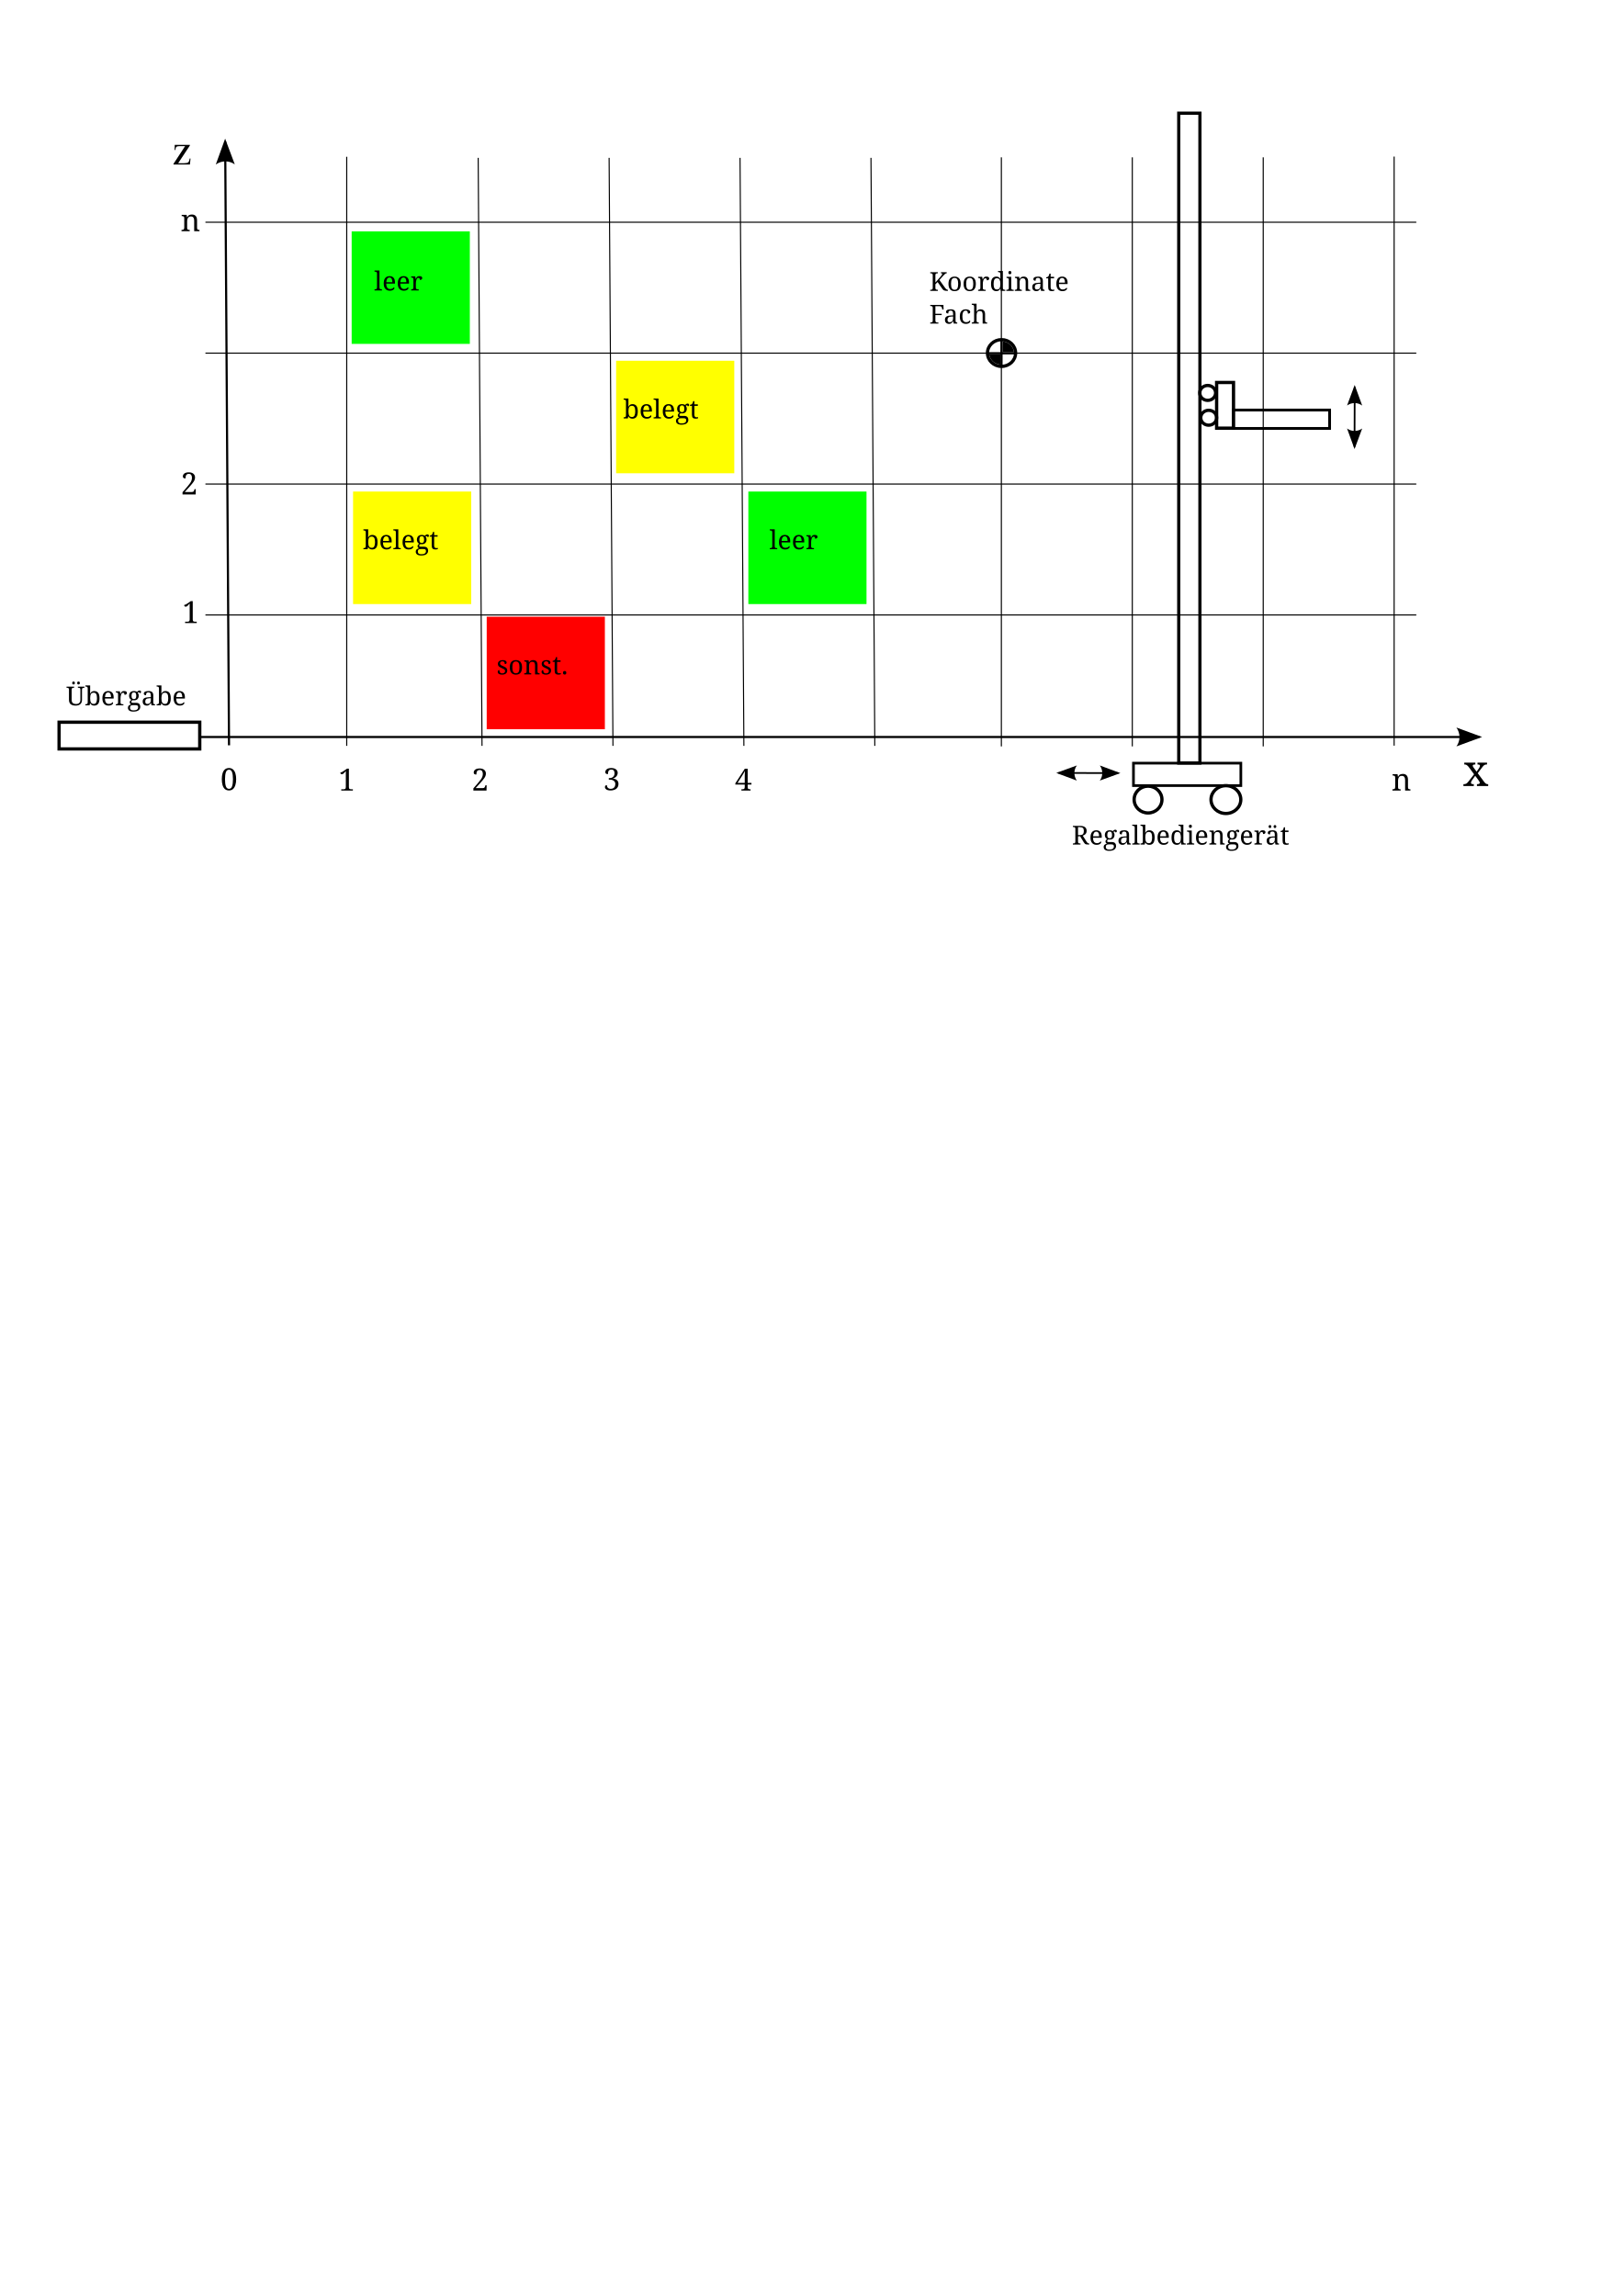
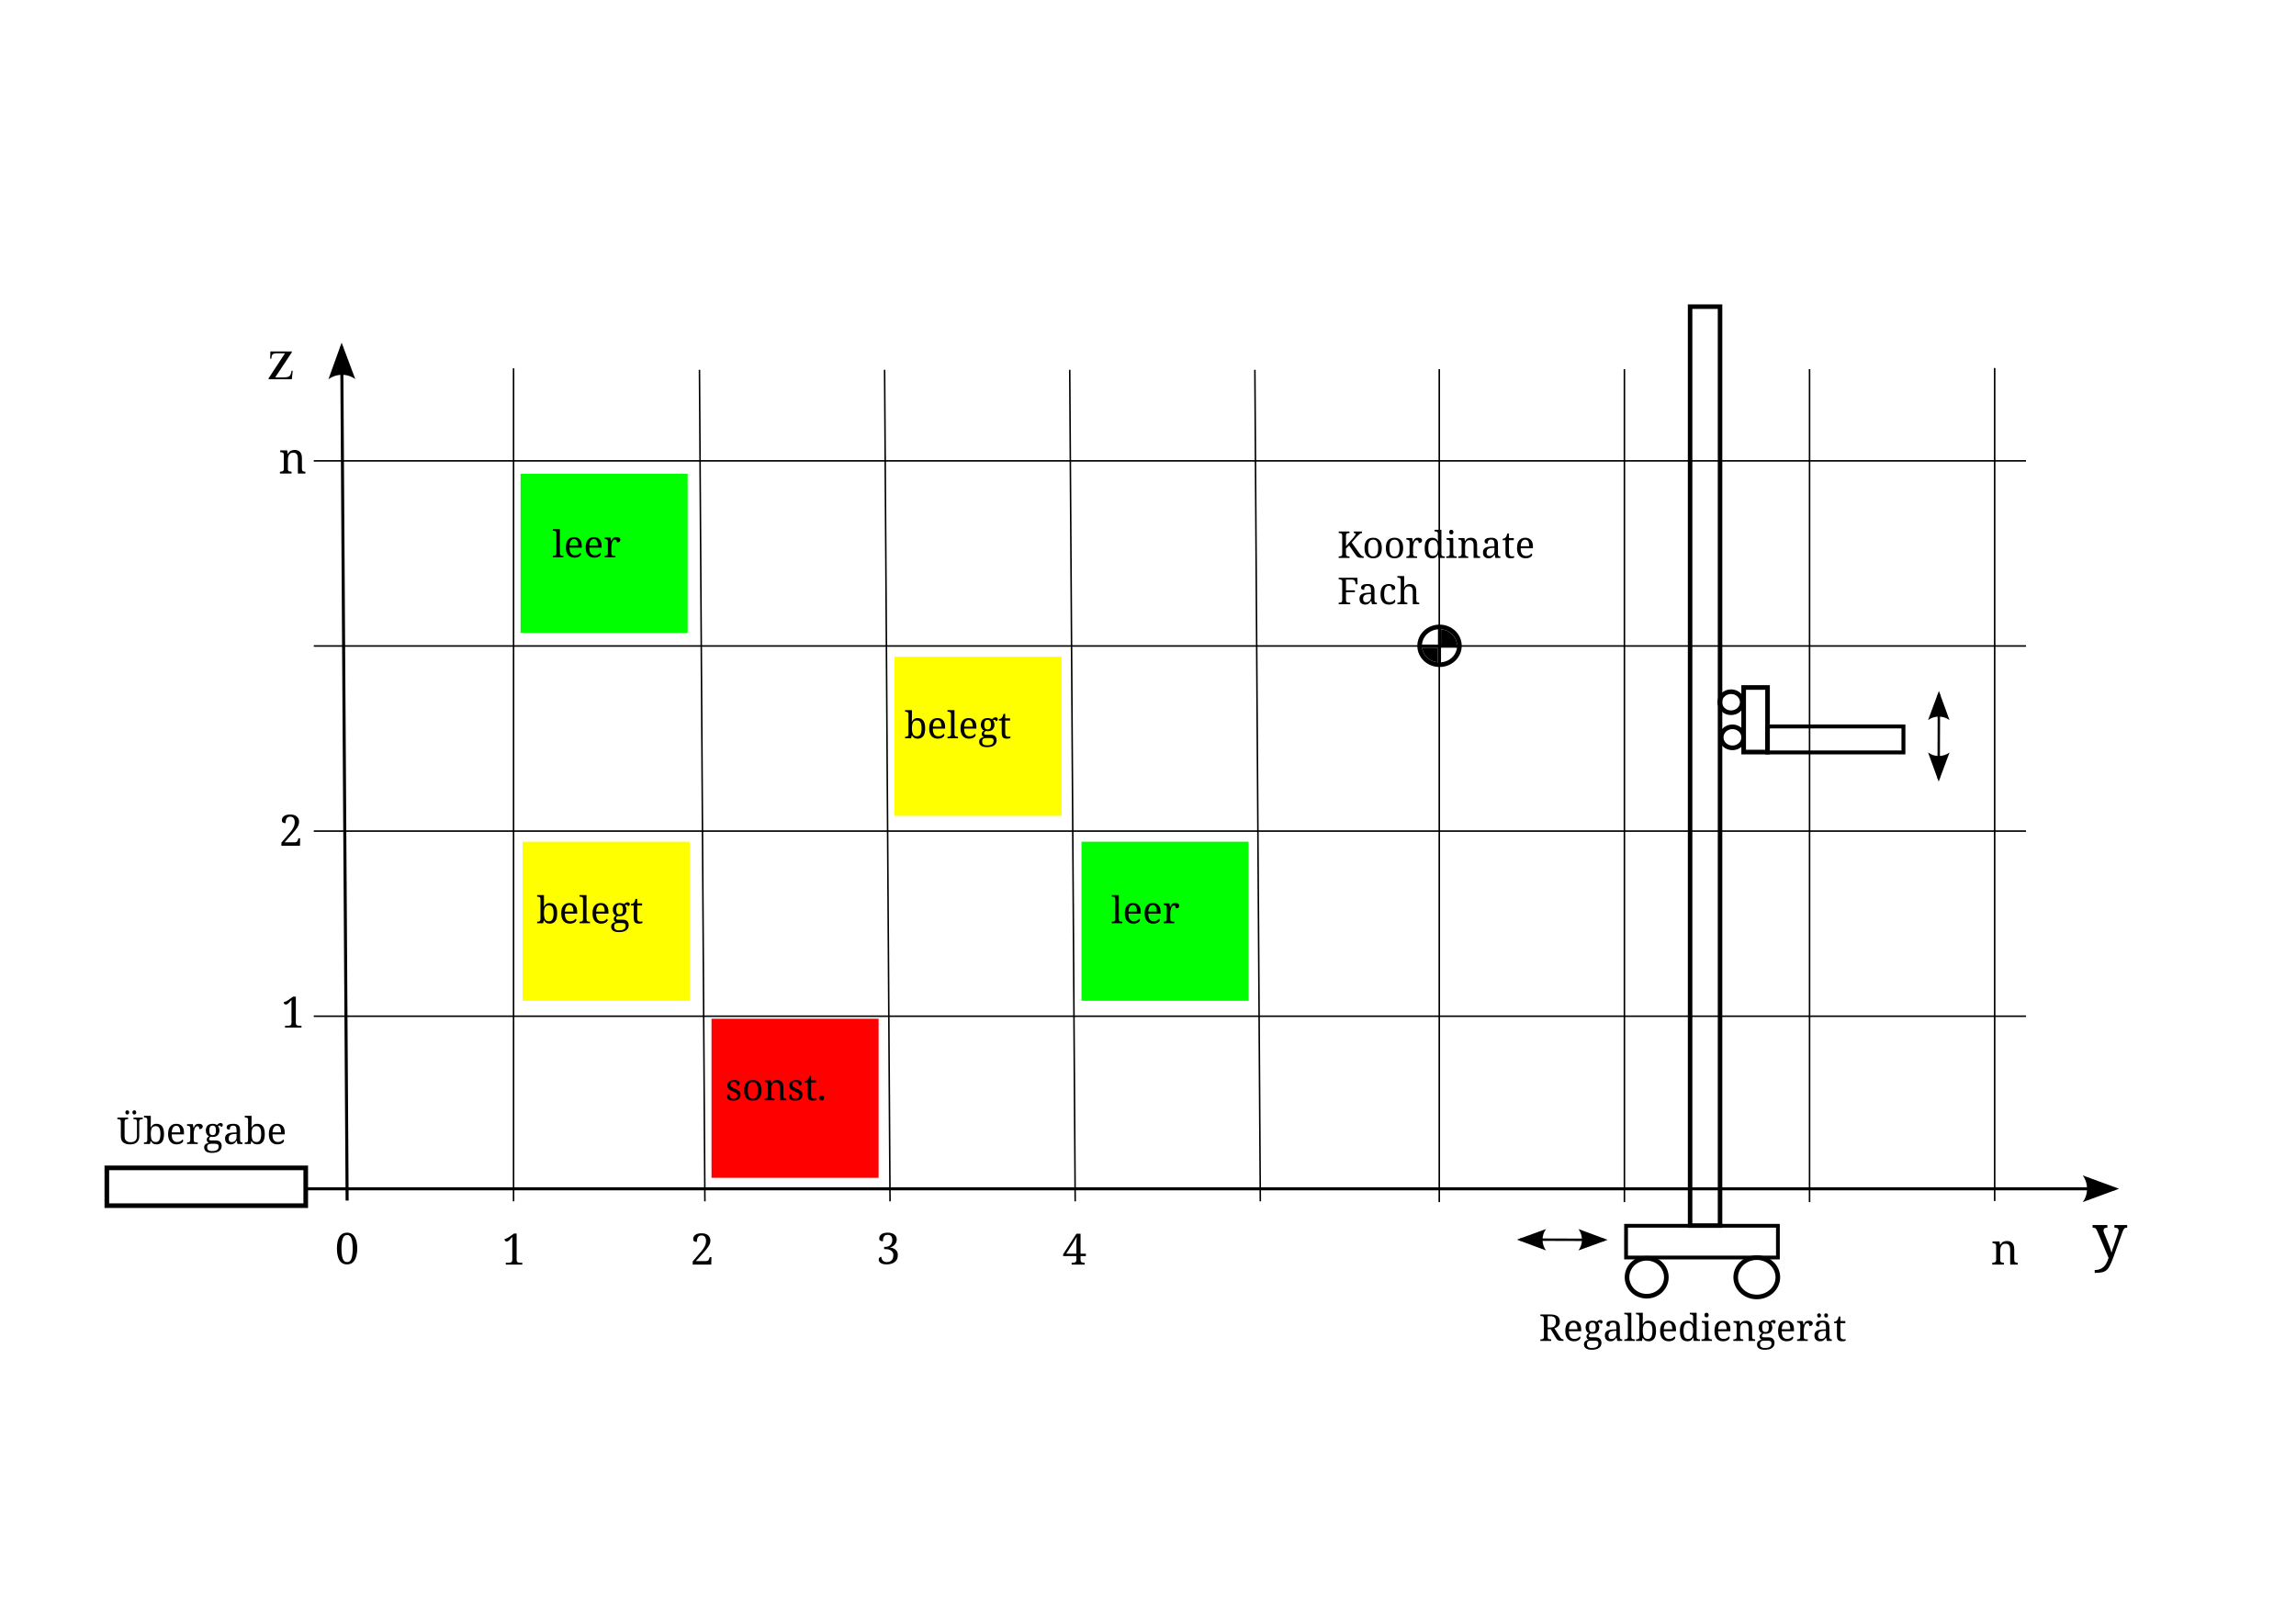
- <svg xmlns="http://www.w3.org/2000/svg" width="744.094" height="1052.362" id="svg2" version="1.1">
+ <svg xmlns="http://www.w3.org/2000/svg" width="744.094" height="524.409" id="svg2" version="1.1">
  <defs id="defs4">
-     <marker orient="auto" refY="0.0" refX="0.0" id="Arrow1Lstart" style="overflow:visible">
-       <path id="path3763" d="M 0.0,0.0 L 5.0,-5.0 L -12.5,0.0 L 5.0,5.0 L 0.0,0.0 z " style="fill-rule:evenodd;stroke:#000000;stroke-width:1.0pt" transform="scale(0.8) translate(12.5,0)" />
+     <marker orient="auto" refY="0" refX="0" id="Arrow1Lstart" style="overflow:visible">
+       <path id="path3763" d="M 0,0 5,-5 -12.5,0 5,5 0,0 z" style="fill-rule:evenodd;stroke:#000000;stroke-width:1pt" transform="matrix(0.8,0,0,0.8,10,0)" />
    </marker>
-     <marker orient="auto" refY="0.0" refX="0.0" id="Arrow2Lstart" style="overflow:visible">
-       <path id="path3781" style="fill-rule:evenodd;stroke-width:0.625;stroke-linejoin:round" d="M 8.719,4.034 L -2.207,0.016 L 8.719,-4.002 C 6.973,-1.63 6.983,1.616 8.719,4.034 z " transform="scale(1.1) translate(1,0)" />
+     <marker orient="auto" refY="0" refX="0" id="Arrow2Lstart" style="overflow:visible">
+       <path id="path3781" style="fill-rule:evenodd;stroke-width:0.625;stroke-linejoin:round" d="M 8.719,4.034 -2.207,0.016 8.719,-4.002 c -1.745,2.372 -1.735,5.617 -6e-7,8.035 z" transform="matrix(1.1,0,0,1.1,1.1,0)" />
    </marker>
-     <marker orient="auto" refY="0.0" refX="0.0" id="Arrow2Lend" style="overflow:visible;">
-       <path id="path3784" style="fill-rule:evenodd;stroke-width:0.625;stroke-linejoin:round;" d="M 8.719,4.034 L -2.207,0.016 L 8.719,-4.002 C 6.973,-1.63 6.983,1.616 8.719,4.034 z " transform="scale(1.1) rotate(180) translate(1,0)" />
+     <marker orient="auto" refY="0" refX="0" id="Arrow2Lend" style="overflow:visible">
+       <path id="path3784" style="fill-rule:evenodd;stroke-width:0.625;stroke-linejoin:round" d="M 8.719,4.034 -2.207,0.016 8.719,-4.002 c -1.745,2.372 -1.735,5.617 -6e-7,8.035 z" transform="matrix(-1.1,0,0,-1.1,-1.1,0)" />
    </marker>
-     <marker orient="auto" refY="0.0" refX="0.0" id="Arrow1Lend" style="overflow:visible;">
-       <path id="path3766" d="M 0.0,0.0 L 5.0,-5.0 L -12.5,0.0 L 5.0,5.0 L 0.0,0.0 z " style="fill-rule:evenodd;stroke:#000000;stroke-width:1.0pt;" transform="scale(0.8) rotate(180) translate(12.5,0)" />
+     <marker orient="auto" refY="0" refX="0" id="Arrow1Lend" style="overflow:visible">
+       <path id="path3766" d="M 0,0 5,-5 -12.5,0 5,5 0,0 z" style="fill-rule:evenodd;stroke:#000000;stroke-width:1pt" transform="matrix(-0.8,0,0,-0.8,-10,0)" />
    </marker>
    <marker orient="auto" refY="0" refX="0" id="Arrow2Lstart-4" style="overflow:visible">
      <path id="path3781-0" style="fill-rule:evenodd;stroke-width:0.625;stroke-linejoin:round" d="M 8.719,4.034 -2.207,0.016 8.719,-4.002 c -1.745,2.372 -1.735,5.617 -6e-7,8.035 z" transform="matrix(1.1,0,0,1.1,1.1,0)" />
    </marker>
    <marker orient="auto" refY="0" refX="0" id="Arrow2Lstart-4-0" style="overflow:visible">
      <path id="path3781-0-1" style="fill-rule:evenodd;stroke-width:0.625;stroke-linejoin:round" d="M 8.719,4.034 -2.207,0.016 8.719,-4.002 c -1.745,2.372 -1.735,5.617 -6e-7,8.035 z" transform="matrix(1.1,0,0,1.1,1.1,0)" />
    </marker>
    <marker orient="auto" refY="0" refX="0" id="Arrow2Lend-9" style="overflow:visible">
      <path id="path3784-3" style="fill-rule:evenodd;stroke-width:0.625;stroke-linejoin:round" d="M 8.719,4.034 -2.207,0.016 8.719,-4.002 c -1.745,2.372 -1.735,5.617 -6e-7,8.035 z" transform="matrix(-1.1,0,0,-1.1,-1.1,0)" />
    </marker>
    <marker orient="auto" refY="0" refX="0" id="Arrow1Lend-9" style="overflow:visible">
      <path id="path3766-3" d="M 0,0 5,-5 -12.5,0 5,5 0,0 z" style="fill-rule:evenodd;stroke:#000000;stroke-width:1pt" transform="matrix(-0.8,0,0,-0.8,-10,0)" />
    </marker>
    <marker orient="auto" refY="0" refX="0" id="Arrow1Lstart-0" style="overflow:visible">
      <path id="path3763-7" d="M 0,0 5,-5 -12.5,0 5,5 0,0 z" style="fill-rule:evenodd;stroke:#000000;stroke-width:1pt" transform="matrix(0.8,0,0,0.8,10,0)" />
    </marker>
  </defs>
-   <g id="layer1">
-     <g id="g5490" transform="translate(28.89128,-10.25175)">
-       <path id="path2987-0-7" d="M 190.248,82.609 192.005,352.115" style="fill:none;stroke:#000000;stroke-width:0.493;stroke-linecap:butt;stroke-linejoin:miter;stroke-miterlimit:4;stroke-opacity:1;stroke-dasharray:none;marker-start:none" />
-       <path id="path2987-0-5" d="m 250.249,82.609 1.757,269.507" style="fill:none;stroke:#000000;stroke-width:0.493;stroke-linecap:butt;stroke-linejoin:miter;stroke-miterlimit:4;stroke-opacity:1;stroke-dasharray:none;marker-start:none" />
-       <path id="path2987-0-9" d="m 310.247,82.609 1.763,269.506" style="fill:none;stroke:#000000;stroke-width:0.494;stroke-linecap:butt;stroke-linejoin:miter;stroke-miterlimit:4;stroke-opacity:1;stroke-dasharray:none;marker-start:none" />
-       <path id="path2987-0-1" d="m 370.25,82.609 1.757,269.507" style="fill:none;stroke:#000000;stroke-width:0.493;stroke-linecap:butt;stroke-linejoin:miter;stroke-miterlimit:4;stroke-opacity:1;stroke-dasharray:none;marker-start:none" />
-       <path id="path2987-0-2" d="m 430.005,82.363 0,269.999" style="fill:none;stroke:#000000;stroke-width:0.5;stroke-linecap:butt;stroke-linejoin:miter;stroke-miterlimit:4;stroke-opacity:1;stroke-dasharray:none;marker-start:none" />
-       <path id="path2987-0-8" d="m 490.006,82.363 0,269.999" style="fill:none;stroke:#000000;stroke-width:0.5;stroke-linecap:butt;stroke-linejoin:miter;stroke-miterlimit:4;stroke-opacity:1;stroke-dasharray:none;marker-start:none" />
-       <path id="path2987-0-86" d="m 550.007,82.363 0,269.999" style="fill:none;stroke:#000000;stroke-width:0.5;stroke-linecap:butt;stroke-linejoin:miter;stroke-miterlimit:4;stroke-opacity:1;stroke-dasharray:none;marker-start:none" />
-       <path id="path2987" d="M 74.303,75.103 76.06,351.87" style="fill:none;stroke:#000000;stroke-width:0.985px;stroke-linecap:butt;stroke-linejoin:miter;stroke-opacity:1;marker-start:url(#Arrow2Lstart)" />
-       <path id="path2989" d="m 62.568,348.054 586.437,0" style="fill:none;stroke:#000000;stroke-width:0.979;stroke-linecap:butt;stroke-linejoin:miter;stroke-miterlimit:4;stroke-opacity:1;stroke-dasharray:none;marker-start:none;marker-end:url(#Arrow2Lend)" />
-       <path id="path2987-0" d="m 130,82.113 0,269.999" style="fill:none;stroke:#000000;stroke-width:0.5;stroke-linecap:butt;stroke-linejoin:miter;stroke-miterlimit:4;stroke-opacity:1;stroke-dasharray:none;marker-start:none" />
-       <path id="path2987-0-5-4" d="m 65.25,292.112 554.902,0" style="fill:none;stroke:#000000;stroke-width:0.5;stroke-linecap:butt;stroke-linejoin:miter;stroke-miterlimit:4;stroke-opacity:1;stroke-dasharray:none;marker-start:none" />
-       <path id="path2987-0-5-4-8" d="m 65.25,172.112 554.902,0" style="fill:none;stroke:#000000;stroke-width:0.5;stroke-linecap:butt;stroke-linejoin:miter;stroke-miterlimit:4;stroke-opacity:1;stroke-dasharray:none;marker-start:none" />
-       <path id="path2987-0-5-4-3" d="m 65.25,232.112 554.902,0" style="fill:none;stroke:#000000;stroke-width:0.5;stroke-linecap:butt;stroke-linejoin:miter;stroke-miterlimit:4;stroke-opacity:1;stroke-dasharray:none;marker-start:none" />
-       <path id="path2987-0-5-4-9" d="m 65.25,112.112 554.902,0" style="fill:none;stroke:#000000;stroke-width:0.5;stroke-linecap:butt;stroke-linejoin:miter;stroke-miterlimit:4;stroke-opacity:1;stroke-dasharray:none;marker-start:none" />
-       <path id="path2987-0-86-9" d="m 610,82.02 0,269.999" style="fill:none;stroke:#000000;stroke-width:0.5;stroke-linecap:butt;stroke-linejoin:miter;stroke-miterlimit:4;stroke-opacity:1;stroke-dasharray:none;marker-start:none" />
-       <text id="text5482" y="85.651" x="50.063" style="font-size:20px;font-style:normal;font-variant:normal;font-weight:normal;font-stretch:normal;line-height:125%;letter-spacing:0px;word-spacing:0px;fill:#000000;fill-opacity:1;stroke:none;font-family:Nimbus Roman No9 L;-inkscape-font-specification:Nimbus Roman No9 L" xml:space="preserve">
-         <tspan y="85.651" x="50.063" id="tspan5484">z</tspan>
+   <g id="layer1" transform="translate(0,-527.9527)">
+     <g id="g5490" transform="translate(36.43845,289.7482)">
+       <path id="path2987-0-7" d="m 190.248,358.081 1.757,269.507" style="fill:none;stroke:#000000;stroke-width:0.493;stroke-linecap:butt;stroke-linejoin:miter;stroke-miterlimit:4;stroke-opacity:1;stroke-dasharray:none;marker-start:none" />
+       <path id="path2987-0-5" d="m 250.249,358.081 1.757,269.507" style="fill:none;stroke:#000000;stroke-width:0.493;stroke-linecap:butt;stroke-linejoin:miter;stroke-miterlimit:4;stroke-opacity:1;stroke-dasharray:none;marker-start:none" />
+       <path id="path2987-0-9" d="m 310.247,358.081 1.763,269.506" style="fill:none;stroke:#000000;stroke-width:0.494;stroke-linecap:butt;stroke-linejoin:miter;stroke-miterlimit:4;stroke-opacity:1;stroke-dasharray:none;marker-start:none" />
+       <path id="path2987-0-1" d="m 370.25,358.081 1.757,269.507" style="fill:none;stroke:#000000;stroke-width:0.493;stroke-linecap:butt;stroke-linejoin:miter;stroke-miterlimit:4;stroke-opacity:1;stroke-dasharray:none;marker-start:none" />
+       <path id="path2987-0-2" d="m 430.005,357.834 0,269.999" style="fill:none;stroke:#000000;stroke-width:0.5;stroke-linecap:butt;stroke-linejoin:miter;stroke-miterlimit:4;stroke-opacity:1;stroke-dasharray:none;marker-start:none" />
+       <path id="path2987-0-8" d="m 490.006,357.834 0,269.999" style="fill:none;stroke:#000000;stroke-width:0.5;stroke-linecap:butt;stroke-linejoin:miter;stroke-miterlimit:4;stroke-opacity:1;stroke-dasharray:none;marker-start:none" />
+       <path id="path2987-0-86" d="m 550.007,357.835 0,269.999" style="fill:none;stroke:#000000;stroke-width:0.5;stroke-linecap:butt;stroke-linejoin:miter;stroke-miterlimit:4;stroke-opacity:1;stroke-dasharray:none;marker-start:none" />
+       <path id="path2987" d="m 74.303,350.575 1.757,276.767" style="fill:none;stroke:#000000;stroke-width:0.985px;stroke-linecap:butt;stroke-linejoin:miter;stroke-opacity:1;marker-start:url(#Arrow2Lstart)" />
+       <path id="path2989" d="m 62.568,623.526 586.437,0" style="fill:none;stroke:#000000;stroke-width:0.979;stroke-linecap:butt;stroke-linejoin:miter;stroke-miterlimit:4;stroke-opacity:1;stroke-dasharray:none;marker-start:none;marker-end:url(#Arrow2Lend)" />
+       <path id="path2987-0" d="m 130,357.585 0,269.999" style="fill:none;stroke:#000000;stroke-width:0.5;stroke-linecap:butt;stroke-linejoin:miter;stroke-miterlimit:4;stroke-opacity:1;stroke-dasharray:none;marker-start:none" />
+       <path id="path2987-0-5-4" d="m 65.25,567.584 554.902,0" style="fill:none;stroke:#000000;stroke-width:0.5;stroke-linecap:butt;stroke-linejoin:miter;stroke-miterlimit:4;stroke-opacity:1;stroke-dasharray:none;marker-start:none" />
+       <path id="path2987-0-5-4-8" d="m 65.25,447.584 554.902,0" style="fill:none;stroke:#000000;stroke-width:0.5;stroke-linecap:butt;stroke-linejoin:miter;stroke-miterlimit:4;stroke-opacity:1;stroke-dasharray:none;marker-start:none" />
+       <path id="path2987-0-5-4-3" d="m 65.25,507.584 554.902,0" style="fill:none;stroke:#000000;stroke-width:0.5;stroke-linecap:butt;stroke-linejoin:miter;stroke-miterlimit:4;stroke-opacity:1;stroke-dasharray:none;marker-start:none" />
+       <path id="path2987-0-5-4-9" d="m 65.25,387.584 554.902,0" style="fill:none;stroke:#000000;stroke-width:0.5;stroke-linecap:butt;stroke-linejoin:miter;stroke-miterlimit:4;stroke-opacity:1;stroke-dasharray:none;marker-start:none" />
+       <path id="path2987-0-86-9" d="m 610,357.492 0,269.999" style="fill:none;stroke:#000000;stroke-width:0.5;stroke-linecap:butt;stroke-linejoin:miter;stroke-miterlimit:4;stroke-opacity:1;stroke-dasharray:none;marker-start:none" />
+       <text id="text5482" y="361.122" x="50.063" style="font-size:20px;font-style:normal;font-variant:normal;font-weight:normal;font-stretch:normal;line-height:125%;letter-spacing:0px;word-spacing:0px;fill:#000000;fill-opacity:1;stroke:none;font-family:Nimbus Roman No9 L;-inkscape-font-specification:Nimbus Roman No9 L" xml:space="preserve">
+         <tspan y="361.122" x="50.063" id="tspan5484">z</tspan>
      </text>
-       <text id="text5486" y="370.517" x="641.654" style="font-size:20px;font-style:normal;font-variant:normal;font-weight:normal;font-stretch:normal;line-height:125%;letter-spacing:0px;word-spacing:0px;fill:#000000;fill-opacity:1;stroke:none;font-family:Serif;-inkscape-font-specification:Serif" xml:space="preserve">
-         <tspan y="370.517" x="641.654" id="tspan5488">x</tspan>
+       <text id="text5486" y="645.989" x="641.654" style="font-size:20px;font-style:normal;font-variant:normal;font-weight:normal;font-stretch:normal;line-height:125%;letter-spacing:0px;word-spacing:0px;fill:#000000;fill-opacity:1;stroke:none;font-family:Serif;-inkscape-font-specification:Serif" xml:space="preserve">
+         <tspan y="645.989" x="641.654" id="tspan5488">y</tspan>
      </text>
    </g>
-     <g id="g5566">
+     <g id="g5566" transform="translate(7.54717,575.4717)">
      <rect y="106.043" x="161.158" height="51.571" width="54.149" id="rect5511" style="fill:#00ff00;stroke-width:0.5;stroke-miterlimit:4;stroke-dasharray:none" />
      <text id="text5545" y="133.118" x="171.472" style="font-size:12px;font-style:normal;font-variant:normal;font-weight:normal;font-stretch:normal;line-height:125%;letter-spacing:0px;word-spacing:0px;fill:#000000;fill-opacity:1;stroke:none;font-family:Serif;-inkscape-font-specification:Serif" xml:space="preserve">
        <tspan y="133.118" x="171.472" id="tspan5547">leer</tspan>
      </text>
    </g>
-     <g id="g5561">
+     <g id="g5561" transform="translate(7.54717,575.4717)">
      <rect y="225.3" x="342.944" height="51.571" width="54.149" id="rect5511-3" style="fill:#00ff00;stroke-width:0.5;stroke-miterlimit:4;stroke-dasharray:none" />
      <text id="text5549" y="251.73" x="352.613" style="font-size:12px;font-style:normal;font-variant:normal;font-weight:normal;font-stretch:normal;line-height:125%;letter-spacing:0px;word-spacing:0px;fill:#000000;fill-opacity:1;stroke:none;font-family:Serif;-inkscape-font-specification:Serif" xml:space="preserve">
        <tspan y="251.73" x="352.613" id="tspan5551">leer</tspan>
      </text>
    </g>
-     <g id="g8536">
+     <g id="g8536" transform="translate(7.54717,575.4717)">
      <rect y="165.349" x="282.349" height="51.571" width="54.149" id="rect5511-14" style="fill:#ffff00;stroke-width:0.5;stroke-miterlimit:4;stroke-dasharray:none" />
      <text id="text5553" y="191.779" x="285.572" style="font-size:12px;font-style:normal;font-variant:normal;font-weight:normal;font-stretch:normal;line-height:125%;letter-spacing:0px;word-spacing:0px;fill:#000000;fill-opacity:1;stroke:none;font-family:Serif;-inkscape-font-specification:Serif" xml:space="preserve">
        <tspan y="191.779" x="285.572" id="tspan5555">belegt</tspan>
      </text>
    </g>
-     <g id="g8541">
+     <g id="g8541" transform="translate(7.54717,575.4717)">
      <rect y="225.3" x="161.803" height="51.571" width="54.149" id="rect5511-1" style="fill:#ffff00;stroke-width:0.5;stroke-miterlimit:4;stroke-dasharray:none" />
      <text id="text5557" y="251.73" x="166.315" style="font-size:12px;font-style:normal;font-variant:normal;font-weight:normal;font-stretch:normal;line-height:125%;letter-spacing:0px;word-spacing:0px;fill:#000000;fill-opacity:1;stroke:none;font-family:Serif;-inkscape-font-specification:Serif" xml:space="preserve">
        <tspan y="251.73" x="166.315" id="tspan5559">belegt</tspan>
      </text>
    </g>
-     <g id="g5611">
+     <g id="g5611" transform="translate(7.54717,575.4717)">
      <rect y="282.672" x="223.043" height="51.571" width="54.149" id="rect5511-1-8" style="fill:#ff0000;stroke-width:0.5;stroke-miterlimit:4;stroke-dasharray:none" />
      <text id="text5557-8" y="309.102" x="227.555" style="font-size:12px;font-style:normal;font-variant:normal;font-weight:normal;font-stretch:normal;line-height:125%;letter-spacing:0px;word-spacing:0px;fill:#000000;fill-opacity:1;stroke:none;font-family:Serif;-inkscape-font-specification:Serif" xml:space="preserve">
        <tspan y="309.102" x="227.555" id="tspan5559-7">sonst.</tspan>
      </text>
    </g>
-     <g id="g8490">
+     <g id="g8490" transform="translate(7.54717,575.4717)">
      <rect y="51.876" x="540.183" height="297.856" width="9.706" id="rect5616" style="fill:none;stroke:#000000;stroke-width:1.464;stroke-miterlimit:4;stroke-opacity:1;stroke-dasharray:none" />
      <rect y="349.786" x="519.431" height="10.29" width="49.21" id="rect5618" style="fill:none;stroke:#000000;stroke-width:1.223;stroke-miterlimit:4;stroke-opacity:1;stroke-dasharray:none" />
-       <path transform="translate(13.17495,-32.53733)" d="m 519.312,399.012 a 6.372,6.144 0 1 1 -12.744,0 6.372,6.144 0 1 1 12.744,0 z" id="path5620" style="fill:none;stroke:#000000;stroke-width:1.5;stroke-miterlimit:4;stroke-opacity:1;stroke-dasharray:none" />
-       <path transform="translate(-21.23627,-34.11873)" d="m 589.859,400.604 a 6.827,6.372 0 1 1 -13.654,0 6.827,6.372 0 1 1 13.654,0 z" id="path5622" style="fill:none;stroke:#000000;stroke-width:1.5;stroke-miterlimit:4;stroke-opacity:1;stroke-dasharray:none" />
+       <path transform="translate(13.17495,-32.53733)" d="m 519.312,399.012 c 0,3.393 -2.853,6.144 -6.372,6.144 -3.519,0 -6.372,-2.751 -6.372,-6.144 0,-3.393 2.853,-6.144 6.372,-6.144 3.519,0 6.372,2.751 6.372,6.144 z" id="path5620" style="fill:none;stroke:#000000;stroke-width:1.5;stroke-miterlimit:4;stroke-opacity:1;stroke-dasharray:none" />
+       <path transform="translate(-21.23627,-34.11873)" d="m 589.859,400.604 c 0,3.519 -3.057,6.372 -6.827,6.372 -3.77,0 -6.827,-2.853 -6.827,-6.372 0,-3.519 3.057,-6.372 6.827,-6.372 3.77,0 6.827,2.853 6.827,6.372 z" id="path5622" style="fill:none;stroke:#000000;stroke-width:1.5;stroke-miterlimit:4;stroke-opacity:1;stroke-dasharray:none" />
    </g>
-     <path style="fill:none;stroke:#000000;stroke-width:1.5;stroke-miterlimit:4;stroke-opacity:1;stroke-dasharray:none" id="path5624" d="m 562.096,180.545 a 3.641,3.414 0 1 1 -7.282,0 3.641,3.414 0 1 1 7.282,0 z" transform="translate(-5.006519,-0.455138)" />
-     <path style="fill:none;stroke:#000000;stroke-width:1.5;stroke-miterlimit:4;stroke-opacity:1;stroke-dasharray:none" id="path5626" d="m 564.826,191.469 a 3.641,3.414 0 1 1 -7.282,0 3.641,3.414 0 1 1 7.282,0 z" transform="translate(-7.282209,0)" />
-     <rect style="fill:none;stroke:#000000;stroke-width:1.5;stroke-miterlimit:4;stroke-opacity:1;stroke-dasharray:none" id="rect5628" width="7.737" height="20.936" x="557.544" y="175.311" />
-     <rect style="fill:none;stroke:#000000;stroke-width:1.271;stroke-miterlimit:4;stroke-opacity:1;stroke-dasharray:none" id="rect5630" width="44.155" height="8.422" x="565.167" y="187.94" />
-     <path style="fill:none;stroke:#000000;stroke-width:0.785px;stroke-linecap:butt;stroke-linejoin:miter;stroke-opacity:1;marker-start:url(#Arrow2Lstart-4);marker-mid:none;marker-end:url(#Arrow2Lend)" d="m 485.096,354.268 27.303,0.089" id="path5640" />
-     <path style="fill:none;stroke:#000000;stroke-width:0.785px;stroke-linecap:butt;stroke-linejoin:miter;stroke-opacity:1;marker-start:url(#Arrow2Lstart-4);marker-mid:none;marker-end:url(#Arrow2Lend)" d="m 620.825,177.483 -0.089,27.303" id="path5640-2" />
-     <rect style="fill:none;stroke:#000000;stroke-width:1.5;stroke-miterlimit:4;stroke-opacity:1;stroke-dasharray:none" id="rect8546" width="64.463" height="12.248" x="27.075" y="331.019" />
-     <text xml:space="preserve" style="font-size:12px;font-style:normal;font-variant:normal;font-weight:normal;font-stretch:normal;line-height:125%;letter-spacing:0px;word-spacing:0px;fill:#000000;fill-opacity:1;stroke:none;font-family:Serif;-inkscape-font-specification:Serif" x="30.298" y="323.284" id="text8548">
-       <tspan id="tspan8550" x="30.298" y="323.284">Übergabe</tspan>
+     <path style="fill:none;stroke:#000000;stroke-width:1.5;stroke-miterlimit:4;stroke-opacity:1;stroke-dasharray:none" id="path5624" d="m 562.096,180.545 a 3.641,3.414 0 1 1 -7.282,0 3.641,3.414 0 1 1 7.282,0 z" transform="translate(2.540651,575.0166)" />
+     <path style="fill:none;stroke:#000000;stroke-width:1.5;stroke-miterlimit:4;stroke-opacity:1;stroke-dasharray:none" id="path5626" d="m 564.826,191.469 a 3.641,3.414 0 1 1 -7.282,0 3.641,3.414 0 1 1 7.282,0 z" transform="translate(0.2649611,575.4717)" />
+     <rect style="fill:none;stroke:#000000;stroke-width:1.5;stroke-miterlimit:4;stroke-opacity:1;stroke-dasharray:none" id="rect5628" width="7.737" height="20.936" x="565.091" y="750.783" />
+     <rect style="fill:none;stroke:#000000;stroke-width:1.271;stroke-miterlimit:4;stroke-opacity:1;stroke-dasharray:none" id="rect5630" width="44.155" height="8.422" x="572.714" y="763.412" />
+     <path style="fill:none;stroke:#000000;stroke-width:0.785px;stroke-linecap:butt;stroke-linejoin:miter;stroke-opacity:1;marker-start:url(#Arrow2Lstart-4);marker-mid:none;marker-end:url(#Arrow2Lend)" d="m 492.644,929.74 27.303,0.089" id="path5640" />
+     <path style="fill:none;stroke:#000000;stroke-width:0.785px;stroke-linecap:butt;stroke-linejoin:miter;stroke-opacity:1;marker-start:url(#Arrow2Lstart-4);marker-mid:none;marker-end:url(#Arrow2Lend)" d="m 628.372,752.955 -0.089,27.303" id="path5640-2" />
+     <rect style="fill:none;stroke:#000000;stroke-width:1.5;stroke-miterlimit:4;stroke-opacity:1;stroke-dasharray:none" id="rect8546" width="64.463" height="12.248" x="34.622" y="906.491" />
+     <text xml:space="preserve" style="font-size:12px;font-style:normal;font-variant:normal;font-weight:normal;font-stretch:normal;line-height:125%;letter-spacing:0px;word-spacing:0px;fill:#000000;fill-opacity:1;stroke:none;font-family:Serif;-inkscape-font-specification:Serif" x="37.845" y="898.755" id="text8548">
+       <tspan id="tspan8550" x="37.845" y="898.755">Übergabe</tspan>
    </text>
-     <text xml:space="preserve" style="font-size:12px;font-style:normal;font-variant:normal;font-weight:normal;font-stretch:normal;line-height:125%;letter-spacing:0px;word-spacing:0px;fill:#000000;fill-opacity:1;stroke:none;font-family:Serif;-inkscape-font-specification:Serif" x="491.209" y="387.102" id="text8554">
-       <tspan id="tspan8556" x="491.209" y="387.102">Regalbediengerät</tspan>
+     <text xml:space="preserve" style="font-size:12px;font-style:normal;font-variant:normal;font-weight:normal;font-stretch:normal;line-height:125%;letter-spacing:0px;word-spacing:0px;fill:#000000;fill-opacity:1;stroke:none;font-family:Serif;-inkscape-font-specification:Serif" x="498.756" y="962.574" id="text8554">
+       <tspan id="tspan8556" x="498.756" y="962.574">Regalbediengerät</tspan>
    </text>
-     <g id="g8566">
-       <path d="m 465.424,161.804 a 6.446,6.124 0 1 1 -12.893,0 6.446,6.124 0 1 1 12.893,0 z" id="path8552" style="fill:none;stroke:#000000;stroke-width:1.5;stroke-miterlimit:4;stroke-opacity:1;stroke-dasharray:none" />
+     <g id="g8566" transform="translate(7.54717,575.4717)">
+       <path d="m 465.424,161.804 c 0,3.382 -2.886,6.124 -6.446,6.124 -3.56,0 -6.446,-2.742 -6.446,-6.124 0,-3.382 2.886,-6.124 6.446,-6.124 3.56,0 6.446,2.742 6.446,6.124 z" id="path8552" style="fill:none;stroke:#000000;stroke-width:1.5;stroke-miterlimit:4;stroke-opacity:1;stroke-dasharray:none" />
      <path id="path8558" d="m 452.584,161.904 12.877,0.023" style="fill:none;stroke:#000000;stroke-width:1px;stroke-linecap:butt;stroke-linejoin:miter;stroke-opacity:1" />
      <path id="path8560" d="m 458.977,155.534 -0.023,12.625" style="fill:none;stroke:#000000;stroke-width:1px;stroke-linecap:butt;stroke-linejoin:miter;stroke-opacity:1" />
      <path id="path8562" d="m 458.125,167.105 c -0.79,-0.12 -1.563,-0.396 -2.217,-0.791 -1.378,-0.832 -2.343,-2.257 -2.561,-3.783 l -0.016,-0.109 2.557,0 2.557,0 0,2.36 0,2.36 -0.052,-0.002 c -0.028,-0.001 -0.15,-0.017 -0.269,-0.035 l 0,0 z" style="fill:#000000;stroke:#000000;stroke-width:0.034;stroke-miterlimit:4;stroke-opacity:1;stroke-dasharray:none" />
      <path id="path8564" d="m 459.477,158.939 c 0,-2.342 0.002,-2.475 0.04,-2.475 0.114,3e-4 0.679,0.098 0.916,0.158 1.019,0.259 1.871,0.731 2.604,1.444 0.907,0.881 1.432,1.915 1.581,3.112 l 0.029,0.235 -2.585,0 -2.585,0 0,-2.475 z" style="fill:#000000;stroke:#000000;stroke-width:0.034;stroke-miterlimit:4;stroke-opacity:1;stroke-dasharray:none" />
    </g>
-     <text xml:space="preserve" style="font-size:14px;font-style:normal;font-variant:normal;font-weight:normal;font-stretch:normal;line-height:125%;letter-spacing:0px;word-spacing:0px;fill:#000000;fill-opacity:1;stroke:none;font-family:Serif;-inkscape-font-specification:Serif" x="101.024" y="362.164" id="text8573">
-       <tspan id="tspan8575" x="101.024" y="362.164">0</tspan>
+     <text xml:space="preserve" style="font-size:14px;font-style:normal;font-variant:normal;font-weight:normal;font-stretch:normal;line-height:125%;letter-spacing:0px;word-spacing:0px;fill:#000000;fill-opacity:1;stroke:none;font-family:Serif;-inkscape-font-specification:Serif" x="108.572" y="937.636" id="text8573">
+       <tspan id="tspan8575" x="108.572" y="937.636">0</tspan>
    </text>
-     <text xml:space="preserve" style="font-size:14px;font-style:normal;font-variant:normal;font-weight:normal;font-stretch:normal;line-height:125%;letter-spacing:0px;word-spacing:0px;fill:#000000;fill-opacity:1;stroke:none;font-family:Serif;-inkscape-font-specification:Serif" x="155.044" y="362.362" id="text8577">
-       <tspan id="tspan8579" x="155.044" y="362.362">1</tspan>
+     <text xml:space="preserve" style="font-size:14px;font-style:normal;font-variant:normal;font-weight:normal;font-stretch:normal;line-height:125%;letter-spacing:0px;word-spacing:0px;fill:#000000;fill-opacity:1;stroke:none;font-family:Serif;-inkscape-font-specification:Serif" x="162.591" y="937.834" id="text8577">
+       <tspan id="tspan8579" x="162.591" y="937.834">1</tspan>
    </text>
-     <text xml:space="preserve" style="font-size:14px;font-style:normal;font-variant:normal;font-weight:normal;font-stretch:normal;line-height:125%;letter-spacing:0px;word-spacing:0px;fill:#000000;fill-opacity:1;stroke:none;font-family:Serif;-inkscape-font-specification:Serif" x="216.08" y="362.362" id="text8581">
-       <tspan id="tspan8583" x="216.08" y="362.362">2</tspan>
+     <text xml:space="preserve" style="font-size:14px;font-style:normal;font-variant:normal;font-weight:normal;font-stretch:normal;line-height:125%;letter-spacing:0px;word-spacing:0px;fill:#000000;fill-opacity:1;stroke:none;font-family:Serif;-inkscape-font-specification:Serif" x="223.627" y="937.834" id="text8581">
+       <tspan id="tspan8583" x="223.627" y="937.834">2</tspan>
    </text>
-     <text xml:space="preserve" style="font-size:14px;font-style:normal;font-variant:normal;font-weight:normal;font-stretch:normal;line-height:125%;letter-spacing:0px;word-spacing:0px;fill:#000000;fill-opacity:1;stroke:none;font-family:Serif;-inkscape-font-specification:Serif" x="276.414" y="362.164" id="text8585">
-       <tspan id="tspan8587" x="276.414" y="362.164">3</tspan>
+     <text xml:space="preserve" style="font-size:14px;font-style:normal;font-variant:normal;font-weight:normal;font-stretch:normal;line-height:125%;letter-spacing:0px;word-spacing:0px;fill:#000000;fill-opacity:1;stroke:none;font-family:Serif;-inkscape-font-specification:Serif" x="283.961" y="937.636" id="text8585">
+       <tspan id="tspan8587" x="283.961" y="937.636">3</tspan>
    </text>
-     <text xml:space="preserve" style="font-size:14px;font-style:normal;font-variant:normal;font-weight:normal;font-stretch:normal;line-height:125%;letter-spacing:0px;word-spacing:0px;fill:#000000;fill-opacity:1;stroke:none;font-family:Serif;-inkscape-font-specification:Serif" x="336.748" y="362.362" id="text8589">
-       <tspan id="tspan8591" x="336.748" y="362.362">4</tspan>
+     <text xml:space="preserve" style="font-size:14px;font-style:normal;font-variant:normal;font-weight:normal;font-stretch:normal;line-height:125%;letter-spacing:0px;word-spacing:0px;fill:#000000;fill-opacity:1;stroke:none;font-family:Serif;-inkscape-font-specification:Serif" x="344.295" y="937.834" id="text8589">
+       <tspan id="tspan8591" x="344.295" y="937.834">4</tspan>
    </text>
-     <text xml:space="preserve" style="font-size:14px;font-style:normal;font-variant:normal;font-weight:normal;font-stretch:normal;line-height:125%;letter-spacing:0px;word-spacing:0px;fill:#000000;fill-opacity:1;stroke:none;font-family:Serif;-inkscape-font-specification:Serif" x="637.717" y="362.362" id="text8597">
-       <tspan id="tspan8599" x="637.717" y="362.362">n</tspan>
+     <text xml:space="preserve" style="font-size:14px;font-style:normal;font-variant:normal;font-weight:normal;font-stretch:normal;line-height:125%;letter-spacing:0px;word-spacing:0px;fill:#000000;fill-opacity:1;stroke:none;font-family:Serif;-inkscape-font-specification:Serif" x="645.264" y="937.834" id="text8597">
+       <tspan id="tspan8599" x="645.264" y="937.834">n</tspan>
    </text>
-     <text xml:space="preserve" style="font-size:14px;font-style:normal;font-variant:normal;font-weight:normal;font-stretch:normal;line-height:125%;letter-spacing:0px;word-spacing:0px;fill:#000000;fill-opacity:1;stroke:none;font-family:Serif;-inkscape-font-specification:Serif" x="83.485" y="285.559" id="text8601">
-       <tspan id="tspan8603" x="83.485" y="285.559">1</tspan>
+     <text xml:space="preserve" style="font-size:14px;font-style:normal;font-variant:normal;font-weight:normal;font-stretch:normal;line-height:125%;letter-spacing:0px;word-spacing:0px;fill:#000000;fill-opacity:1;stroke:none;font-family:Serif;-inkscape-font-specification:Serif" x="91.033" y="861.03" id="text8601">
+       <tspan id="tspan8603" x="91.033" y="861.03">1</tspan>
    </text>
-     <text xml:space="preserve" style="font-size:14px;font-style:normal;font-variant:normal;font-weight:normal;font-stretch:normal;line-height:125%;letter-spacing:0px;word-spacing:0px;fill:#000000;fill-opacity:1;stroke:none;font-family:Serif;-inkscape-font-specification:Serif" x="82.784" y="226.628" id="text8605">
-       <tspan id="tspan8607" x="82.784" y="226.628">2</tspan>
+     <text xml:space="preserve" style="font-size:14px;font-style:normal;font-variant:normal;font-weight:normal;font-stretch:normal;line-height:125%;letter-spacing:0px;word-spacing:0px;fill:#000000;fill-opacity:1;stroke:none;font-family:Serif;-inkscape-font-specification:Serif" x="90.331" y="802.099" id="text8605">
+       <tspan id="tspan8607" x="90.331" y="802.099">2</tspan>
    </text>
-     <text xml:space="preserve" style="font-size:14px;font-style:normal;font-variant:normal;font-weight:normal;font-stretch:normal;line-height:125%;letter-spacing:0px;word-spacing:0px;fill:#000000;fill-opacity:1;stroke:none;font-family:Serif;-inkscape-font-specification:Serif" x="82.784" y="105.96" id="text8609">
-       <tspan id="tspan8611" x="82.784" y="105.96">n</tspan>
+     <text xml:space="preserve" style="font-size:14px;font-style:normal;font-variant:normal;font-weight:normal;font-stretch:normal;line-height:125%;letter-spacing:0px;word-spacing:0px;fill:#000000;fill-opacity:1;stroke:none;font-family:Serif;-inkscape-font-specification:Serif" x="90.331" y="681.431" id="text8609">
+       <tspan id="tspan8611" x="90.331" y="681.431">n</tspan>
    </text>
-     <text xml:space="preserve" style="font-size:12px;font-style:normal;font-variant:normal;font-weight:normal;font-stretch:normal;line-height:125%;letter-spacing:0px;word-spacing:0px;fill:#000000;fill-opacity:1;stroke:none;font-family:Serif;-inkscape-font-specification:Serif" x="425.846" y="133.32" id="text8613">
-       <tspan id="tspan8615" x="425.846" y="133.32">Koordinate</tspan>
-       <tspan x="425.846" y="148.32" id="tspan8617">Fach</tspan>
+     <text xml:space="preserve" style="font-size:12px;font-style:normal;font-variant:normal;font-weight:normal;font-stretch:normal;line-height:125%;letter-spacing:0px;word-spacing:0px;fill:#000000;fill-opacity:1;stroke:none;font-family:Serif;-inkscape-font-specification:Serif" x="433.393" y="708.792" id="text8613">
+       <tspan id="tspan8615" x="433.393" y="708.792">Koordinate</tspan>
+       <tspan x="433.393" y="723.792" id="tspan8617">Fach</tspan>
    </text>
  </g>
</svg>
